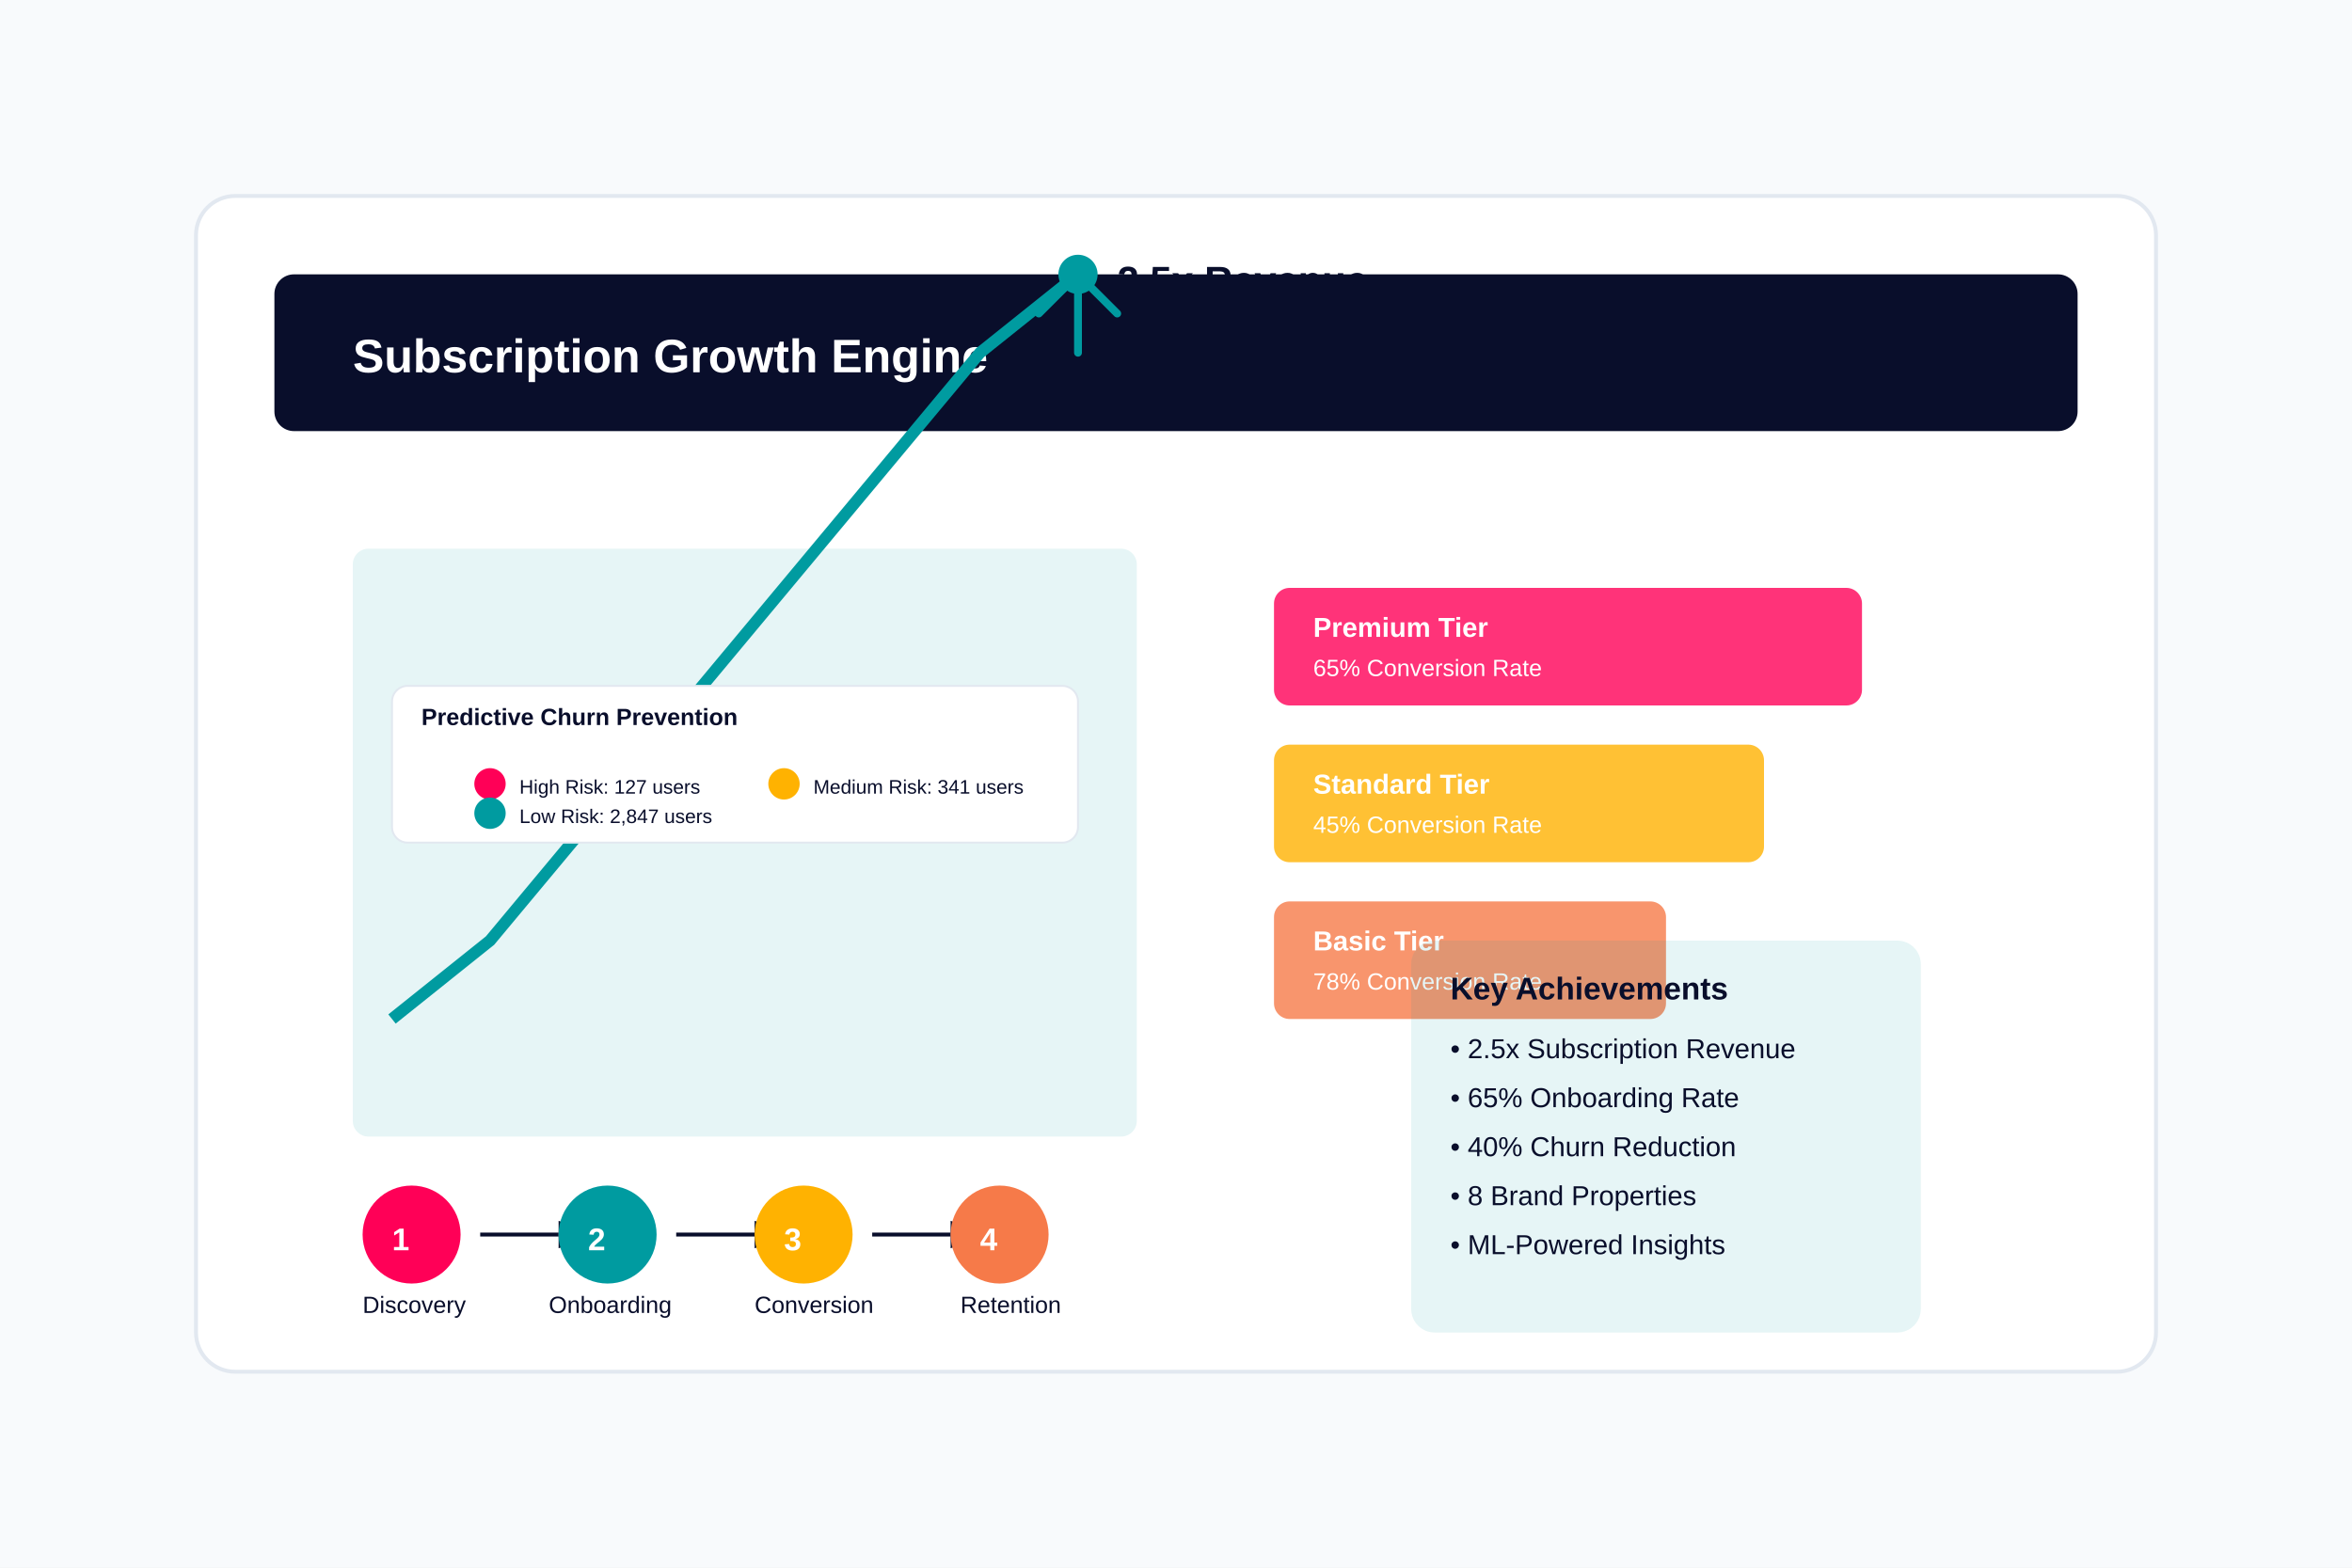
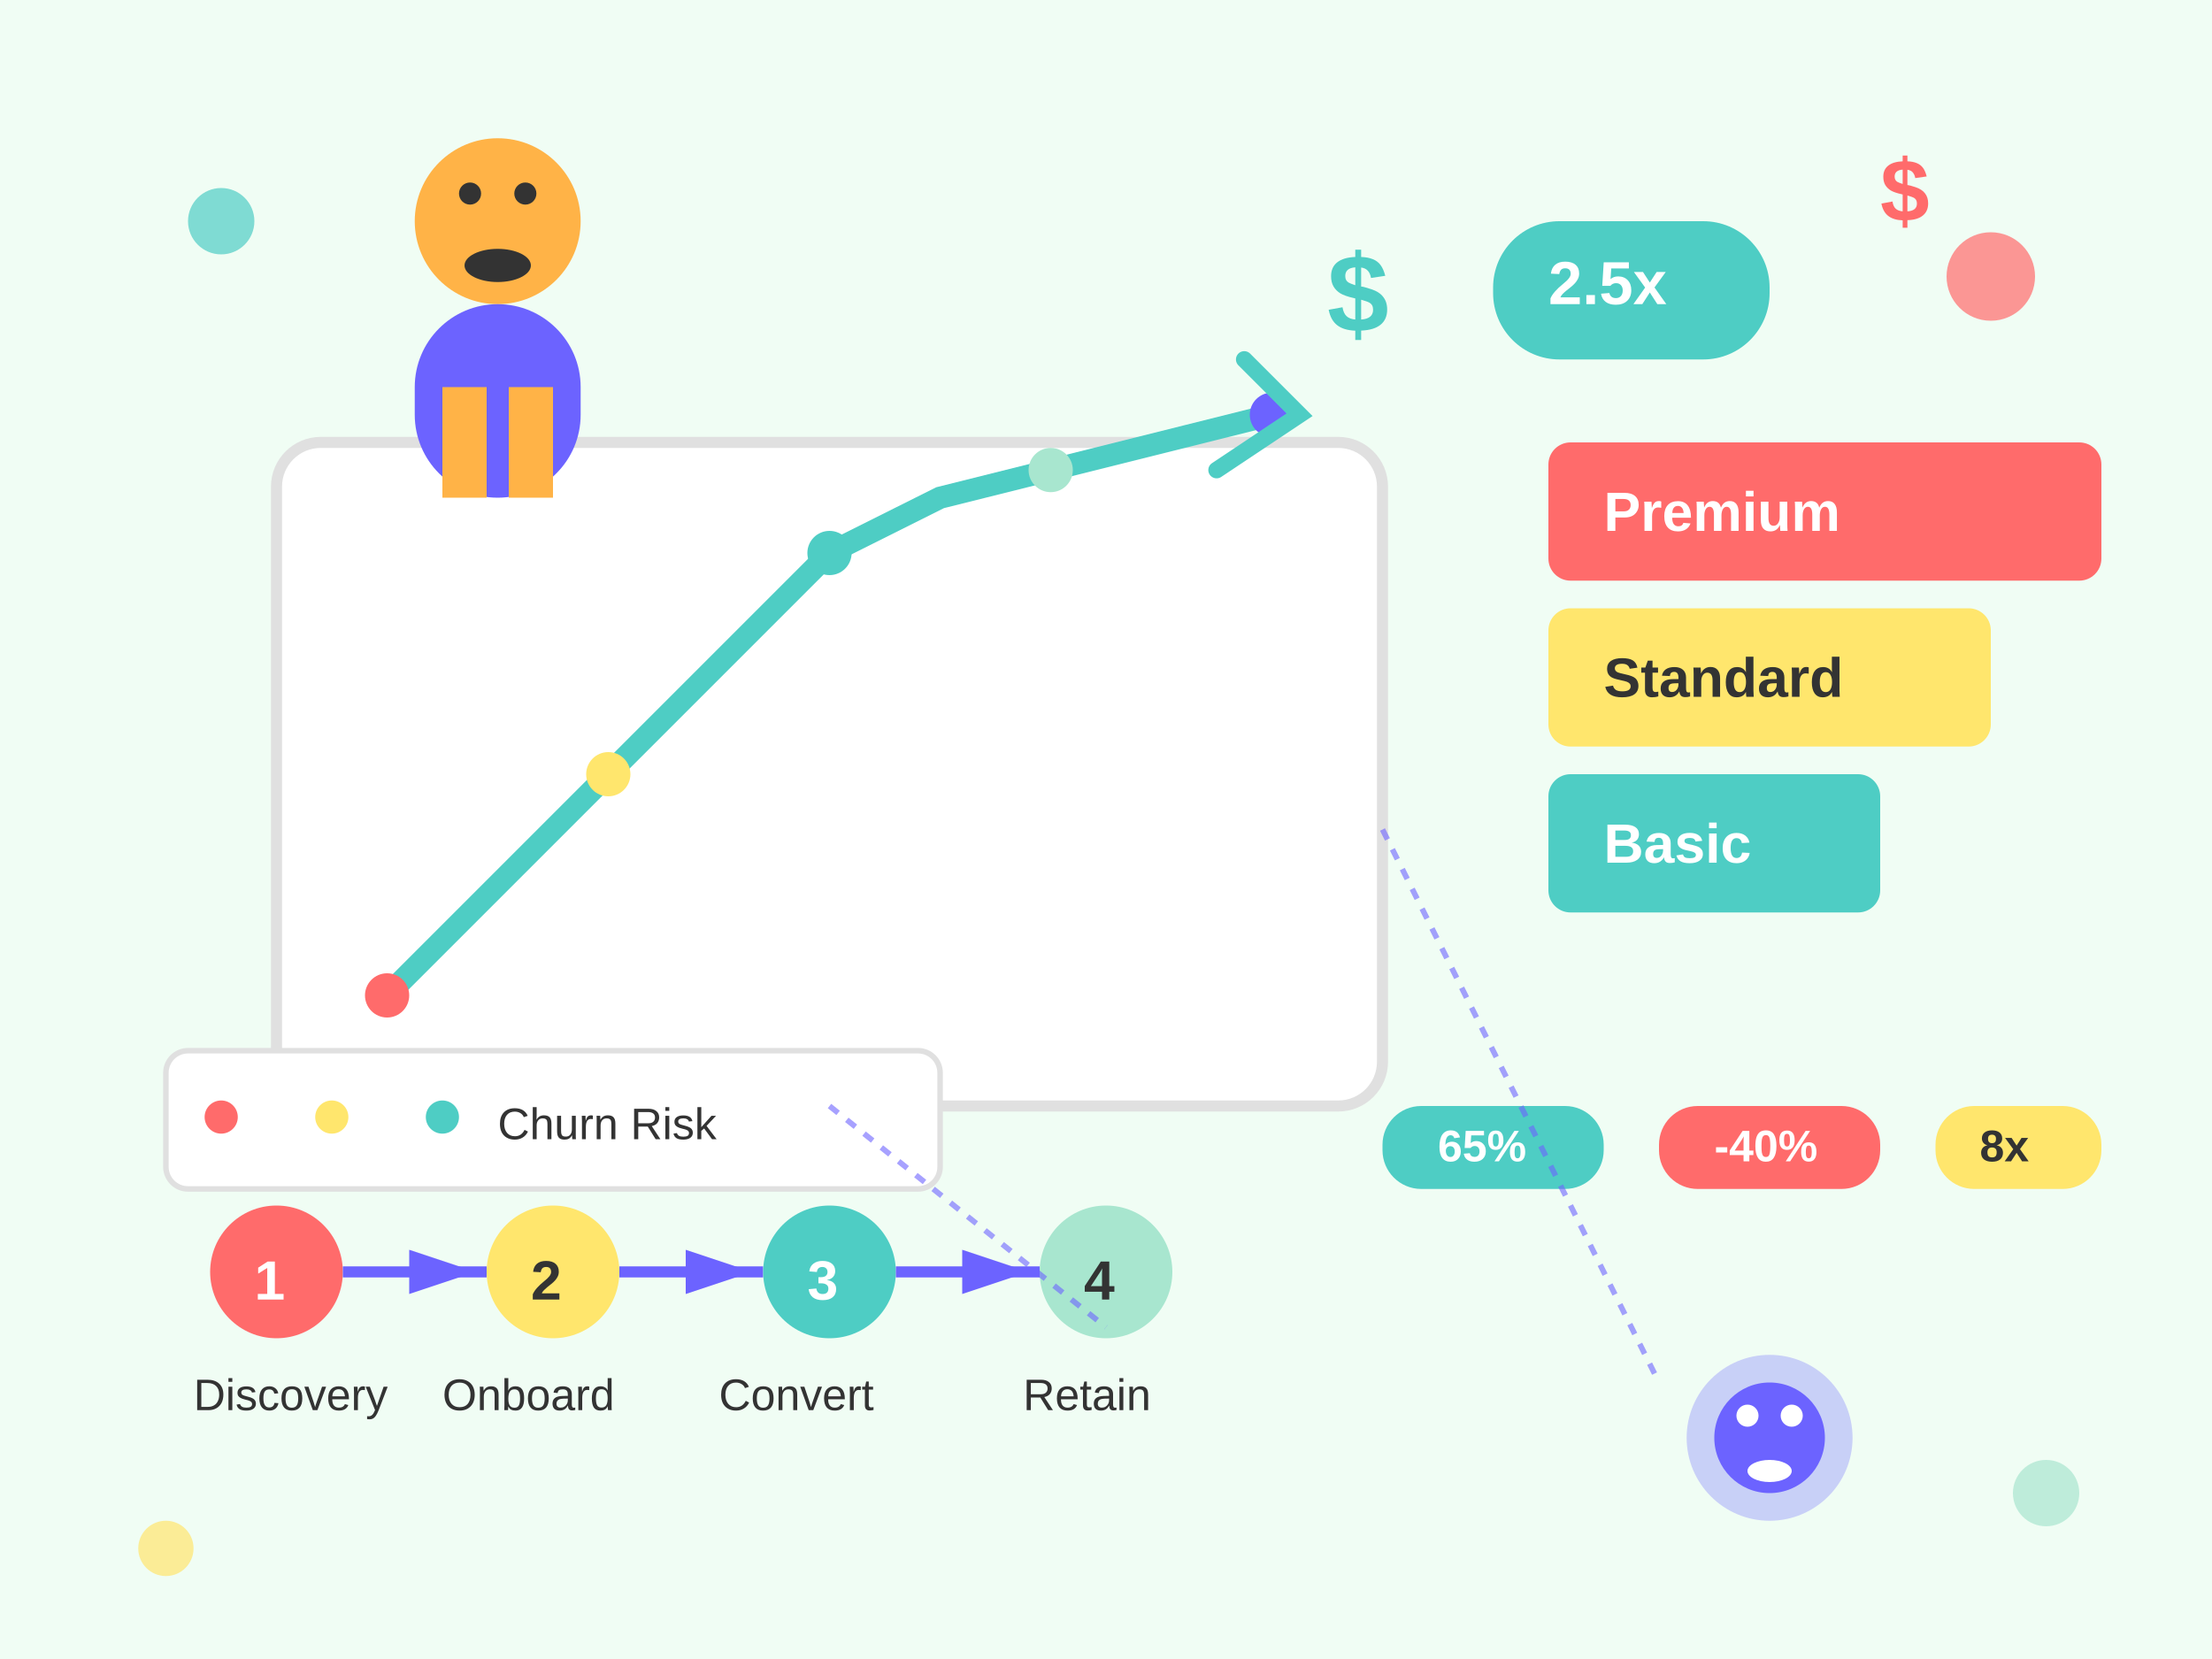
- <svg xmlns="http://www.w3.org/2000/svg" viewBox="0 0 1200 800" fill="none">
-   <rect width="1200" height="800" fill="#F8FAFC" />
-   <rect x="100" y="100" width="1000" height="600" rx="20" fill="white" stroke="#E2E8F0" stroke-width="2" />
-   <rect x="140" y="140" width="920" height="80" rx="10" fill="#090E2B" />
-   <text x="180" y="190" fill="white" font-family="Arial, sans-serif" font-size="24" font-weight="bold">Subscription Growth Engine</text>
-   <rect x="180" y="280" width="400" height="300" rx="8" fill="#009BA0" opacity="0.1" />
-   <path d="M200 520 L250 480 L300 420 L350 360 L400 300 L450 240 L500 180 L550 140" stroke="#009BA0" stroke-width="6" fill="none" />
-   <path d="M530 160 L550 140 L570 160" stroke="#009BA0" stroke-width="4" fill="none" stroke-linecap="round" stroke-linejoin="round" />
-   <path d="M550 140 L550 180" stroke="#009BA0" stroke-width="4" stroke-linecap="round" />
-   <circle cx="550" cy="140" r="10" fill="#009BA0" />
-   <text x="570" y="150" fill="#090E2B" font-family="Arial, sans-serif" font-size="20" font-weight="bold">2.5x Revenue</text>
-   <g transform="translate(650, 300)">
-     <rect x="0" y="0" width="300" height="60" rx="8" fill="#FF0057" opacity="0.8" />
-     <text x="20" y="25" fill="white" font-family="Arial, sans-serif" font-size="14" font-weight="bold">Premium Tier</text>
-     <text x="20" y="45" fill="white" font-family="Arial, sans-serif" font-size="12">65% Conversion Rate</text>
-     <rect x="0" y="80" width="250" height="60" rx="8" fill="#FFB201" opacity="0.8" />
-     <text x="20" y="105" fill="white" font-family="Arial, sans-serif" font-size="14" font-weight="bold">Standard Tier</text>
-     <text x="20" y="125" fill="white" font-family="Arial, sans-serif" font-size="12">45% Conversion Rate</text>
-     <rect x="0" y="160" width="200" height="60" rx="8" fill="#F67A49" opacity="0.8" />
-     <text x="20" y="185" fill="white" font-family="Arial, sans-serif" font-size="14" font-weight="bold">Basic Tier</text>
-     <text x="20" y="205" fill="white" font-family="Arial, sans-serif" font-size="12">78% Conversion Rate</text>
+ <svg xmlns="http://www.w3.org/2000/svg" viewBox="0 0 400 300">
+   <rect width="400" height="300" fill="#F0FDF4" />
+   <rect x="50" y="80" width="200" height="120" fill="#FFFFFF" stroke="#E0E0E0" stroke-width="2" rx="8" />
+   <path d="M70 180 L90 160 L110 140 L130 120 L150 100 L170 90 L190 85 L210 80 L230 75" stroke="#4ECDC4" stroke-width="4" fill="none" />
+   <circle cx="70" cy="180" r="4" fill="#FF6B6B" />
+   <circle cx="110" cy="140" r="4" fill="#FFE66D" />
+   <circle cx="150" cy="100" r="4" fill="#4ECDC4" />
+   <circle cx="190" cy="85" r="4" fill="#A8E6CF" />
+   <circle cx="230" cy="75" r="4" fill="#6C63FF" />
+   <path d="M220 85 L235 75 L225 65" stroke="#4ECDC4" stroke-width="3" fill="none" stroke-linecap="round" />
+   <circle cx="90" cy="40" r="15" fill="#FFB347" />
+   <circle cx="85" cy="35" r="2" fill="#333" />
+   <circle cx="95" cy="35" r="2" fill="#333" />
+   <ellipse cx="90" cy="48" rx="6" ry="3" fill="#333" />
+   <rect x="75" y="55" width="30" height="35" fill="#6C63FF" rx="15" />
+   <rect x="80" y="70" width="8" height="20" fill="#FFB347" />
+   <rect x="92" y="70" width="8" height="20" fill="#FFB347" />
+   <rect x="280" y="80" width="100" height="25" fill="#FF6B6B" rx="4" />
+   <text x="290" y="96" font-family="Arial" font-size="10" fill="#FFFFFF" font-weight="bold">Premium</text>
+   <rect x="280" y="110" width="80" height="25" fill="#FFE66D" rx="4" />
+   <text x="290" y="126" font-family="Arial" font-size="10" fill="#333" font-weight="bold">Standard</text>
+   <rect x="280" y="140" width="60" height="25" fill="#4ECDC4" rx="4" />
+   <text x="290" y="156" font-family="Arial" font-size="10" fill="#FFFFFF" font-weight="bold">Basic</text>
+   <rect x="270" y="40" width="50" height="25" fill="#4ECDC4" rx="12" />
+   <text x="280" y="55" font-family="Arial" font-size="11" fill="#FFFFFF" font-weight="bold">2.5x</text>
+   <circle cx="50" cy="230" r="12" fill="#FF6B6B" />
+   <text x="46" y="235" font-family="Arial" font-size="10" fill="#FFFFFF" font-weight="bold">1</text>
+   <path d="M62 230 L88 230" stroke="#6C63FF" stroke-width="2" marker-end="url(#arrow)" />
+   <circle cx="100" cy="230" r="12" fill="#FFE66D" />
+   <text x="96" y="235" font-family="Arial" font-size="10" fill="#333" font-weight="bold">2</text>
+   <path d="M112 230 L138 230" stroke="#6C63FF" stroke-width="2" marker-end="url(#arrow)" />
+   <circle cx="150" cy="230" r="12" fill="#4ECDC4" />
+   <text x="146" y="235" font-family="Arial" font-size="10" fill="#FFFFFF" font-weight="bold">3</text>
+   <path d="M162 230 L188 230" stroke="#6C63FF" stroke-width="2" marker-end="url(#arrow)" />
+   <circle cx="200" cy="230" r="12" fill="#A8E6CF" />
+   <text x="196" y="235" font-family="Arial" font-size="10" fill="#333" font-weight="bold">4</text>
+   <text x="35" y="255" font-family="Arial" font-size="8" fill="#333">Discovery</text>
+   <text x="80" y="255" font-family="Arial" font-size="8" fill="#333">Onboard</text>
+   <text x="130" y="255" font-family="Arial" font-size="8" fill="#333">Convert</text>
+   <text x="185" y="255" font-family="Arial" font-size="8" fill="#333">Retain</text>
+   <rect x="250" y="200" width="40" height="15" fill="#4ECDC4" rx="7" />
+   <text x="260" y="210" font-family="Arial" font-size="8" fill="#FFFFFF" font-weight="bold">65%</text>
+   <rect x="300" y="200" width="40" height="15" fill="#FF6B6B" rx="7" />
+   <text x="310" y="210" font-family="Arial" font-size="8" fill="#FFFFFF" font-weight="bold">-40%</text>
+   <rect x="350" y="200" width="30" height="15" fill="#FFE66D" rx="7" />
+   <text x="358" y="210" font-family="Arial" font-size="8" fill="#333" font-weight="bold">8x</text>
+   <rect x="30" y="190" width="140" height="25" fill="#FFFFFF" stroke="#E0E0E0" stroke-width="1" rx="4" />
+   <circle cx="40" cy="202" r="3" fill="#FF6B6B" />
+   <circle cx="60" cy="202" r="3" fill="#FFE66D" />
+   <circle cx="80" cy="202" r="3" fill="#4ECDC4" />
+   <text x="90" y="206" font-family="Arial" font-size="8" fill="#333">Churn Risk</text>
+   <circle cx="320" cy="260" r="15" fill="#6C63FF" opacity="0.3" />
+   <circle cx="320" cy="260" r="10" fill="#6C63FF" />
+   <circle cx="316" cy="256" r="2" fill="#FFFFFF" />
+   <circle cx="324" cy="256" r="2" fill="#FFFFFF" />
+   <ellipse cx="320" cy="266" rx="4" ry="2" fill="#FFFFFF" />
+   <g stroke="#6C63FF" stroke-width="1" opacity="0.6" stroke-dasharray="2,2">
+     <line x1="250" y1="150" x2="300" y2="250" />
+     <line x1="150" y1="200" x2="200" y2="240" />
  </g>
-   <g transform="translate(180, 600)">
-     <circle cx="30" cy="30" r="25" fill="#FF0057" />
-     <text x="20" y="38" fill="white" font-family="Arial, sans-serif" font-size="16" font-weight="bold">1</text>
-     <text x="5" y="70" fill="#090E2B" font-family="Arial, sans-serif" font-size="12">Discovery</text>
-     <path d="M65 30 L105 30" stroke="#090E2B" stroke-width="2" marker-end="url(#arrowhead)" />
-     <circle cx="130" cy="30" r="25" fill="#009BA0" />
-     <text x="120" y="38" fill="white" font-family="Arial, sans-serif" font-size="16" font-weight="bold">2</text>
-     <text x="100" y="70" fill="#090E2B" font-family="Arial, sans-serif" font-size="12">Onboarding</text>
-     <path d="M165 30 L205 30" stroke="#090E2B" stroke-width="2" marker-end="url(#arrowhead)" />
-     <circle cx="230" cy="30" r="25" fill="#FFB201" />
-     <text x="220" y="38" fill="white" font-family="Arial, sans-serif" font-size="16" font-weight="bold">3</text>
-     <text x="205" y="70" fill="#090E2B" font-family="Arial, sans-serif" font-size="12">Conversion</text>
-     <path d="M265 30 L305 30" stroke="#090E2B" stroke-width="2" marker-end="url(#arrowhead)" />
-     <circle cx="330" cy="30" r="25" fill="#F67A49" />
-     <text x="320" y="38" fill="white" font-family="Arial, sans-serif" font-size="16" font-weight="bold">4</text>
-     <text x="310" y="70" fill="#090E2B" font-family="Arial, sans-serif" font-size="12">Retention</text>
-   </g>
-   <g transform="translate(720, 480)">
-     <rect width="260" height="200" rx="12" fill="#009BA0" opacity="0.1" />
-     <text x="20" y="30" fill="#090E2B" font-family="Arial, sans-serif" font-size="16" font-weight="bold">Key Achievements</text>
-     <text x="20" y="60" fill="#090E2B" font-family="Arial, sans-serif" font-size="14">• 2.5x Subscription Revenue</text>
-     <text x="20" y="85" fill="#090E2B" font-family="Arial, sans-serif" font-size="14">• 65% Onboarding Rate</text>
-     <text x="20" y="110" fill="#090E2B" font-family="Arial, sans-serif" font-size="14">• 40% Churn Reduction</text>
-     <text x="20" y="135" fill="#090E2B" font-family="Arial, sans-serif" font-size="14">• 8 Brand Properties</text>
-     <text x="20" y="160" fill="#090E2B" font-family="Arial, sans-serif" font-size="14">• ML-Powered Insights</text>
-   </g>
-   <g transform="translate(200, 350)">
-     <rect x="0" y="0" width="350" height="80" rx="8" fill="white" stroke="#E2E8F0" />
-     <text x="15" y="20" fill="#090E2B" font-family="Arial, sans-serif" font-size="12" font-weight="bold">Predictive Churn Prevention</text>
-     <circle cx="50" cy="50" r="8" fill="#FF0057" />
-     <text x="65" y="55" fill="#090E2B" font-family="Arial, sans-serif" font-size="10">High Risk: 127 users</text>
-     <circle cx="200" cy="50" r="8" fill="#FFB201" />
-     <text x="215" y="55" fill="#090E2B" font-family="Arial, sans-serif" font-size="10">Medium Risk: 341 users</text>
-     <circle cx="50" cy="65" r="8" fill="#009BA0" />
-     <text x="65" y="70" fill="#090E2B" font-family="Arial, sans-serif" font-size="10">Low Risk: 2,847 users</text>
-   </g>
+   <circle cx="40" cy="40" r="6" fill="#4ECDC4" opacity="0.7" />
+   <circle cx="360" cy="50" r="8" fill="#FF6B6B" opacity="0.7" />
+   <circle cx="30" cy="280" r="5" fill="#FFE66D" opacity="0.7" />
+   <circle cx="370" cy="270" r="6" fill="#A8E6CF" opacity="0.7" />
+   <text x="240" y="60" font-family="Arial" font-size="20" fill="#4ECDC4" font-weight="bold">$</text>
+   <text x="340" y="40" font-family="Arial" font-size="16" fill="#FF6B6B" font-weight="bold">$</text>
  <defs>
-     <marker id="arrowhead" markerWidth="10" markerHeight="7" refX="0" refY="3.5" orient="auto">
-       <polygon points="0 0, 10 3.5, 0 7" fill="#090E2B" />
+     <marker id="arrow" markerWidth="8" markerHeight="8" refX="7" refY="2" orient="auto" markerUnits="strokeWidth">
+       <path d="M0,0 L0,4 L6,2 z" fill="#6C63FF" />
    </marker>
  </defs>
</svg>
